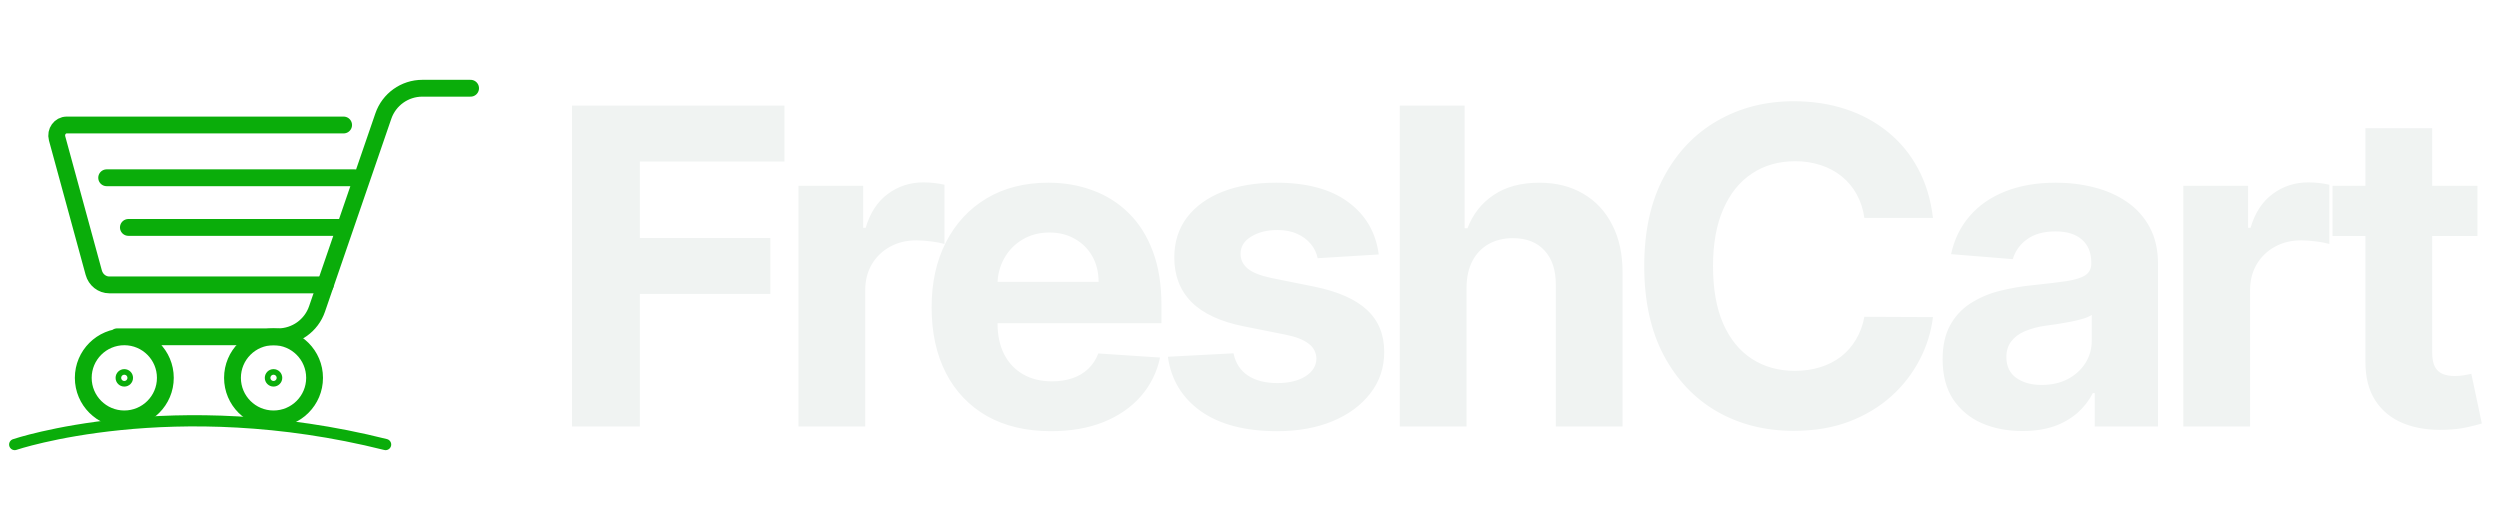
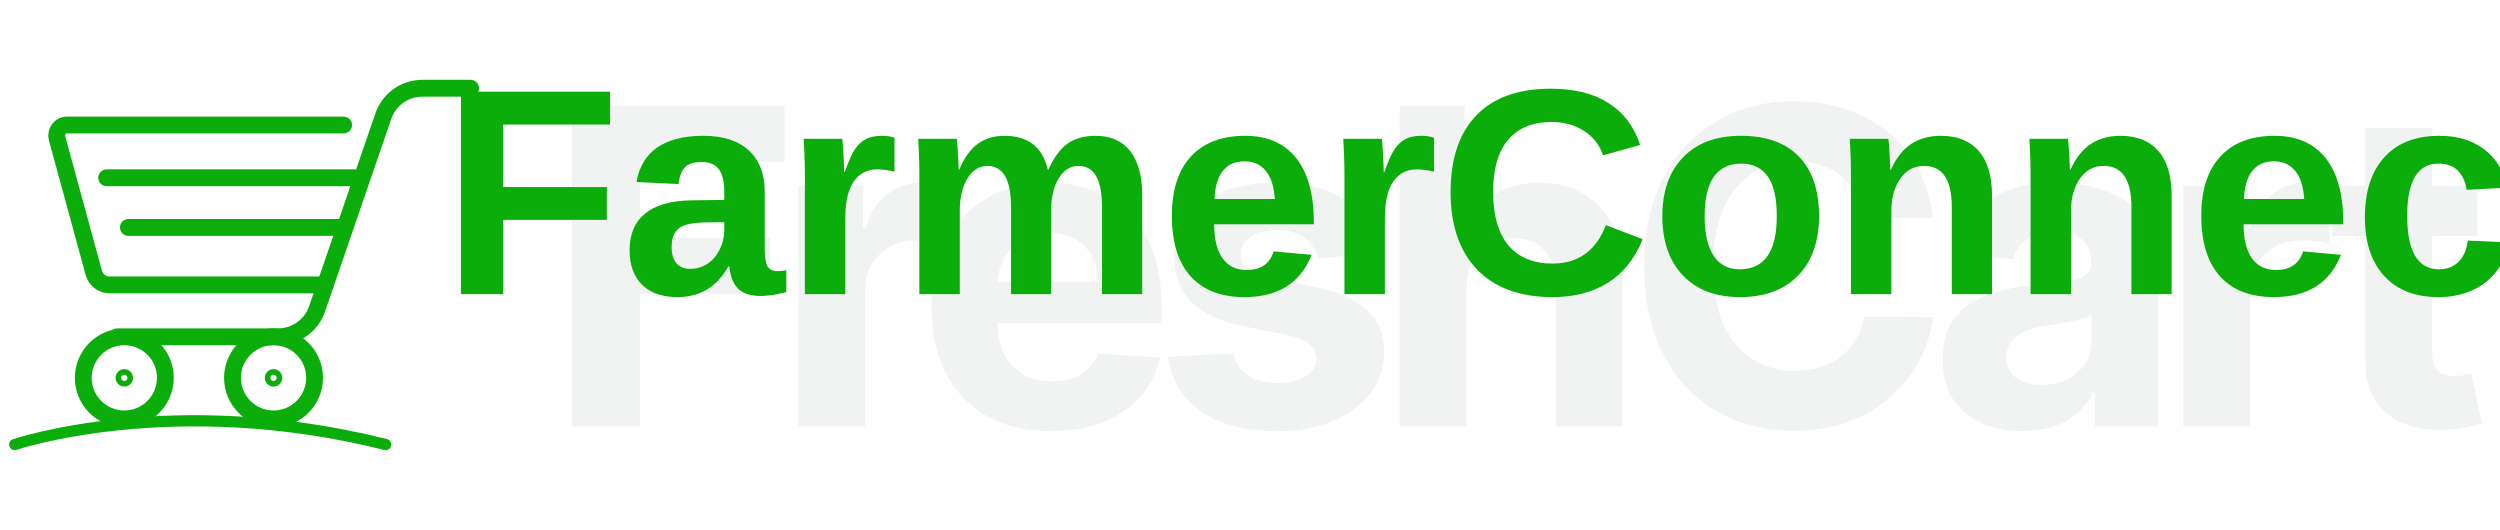
<svg xmlns="http://www.w3.org/2000/svg" width="170" height="36" fill="none">
  <path d="M38.896 29V7.182h14.446v3.803H43.51v5.199h8.874v3.803H43.51V29h-4.613zm15.4 0V12.636h4.4v2.856h.17c.299-1.016.8-1.783 1.503-2.302.703-.525 1.513-.788 2.429-.788a6.725 6.725 0 011.427.16v4.027a5.93 5.93 0 00-.884-.17 7.945 7.945 0 00-1.033-.075c-.668 0-1.265.145-1.79.436-.519.285-.93.682-1.236 1.194-.298.511-.447 1.1-.447 1.768V29h-4.539zm17.171.32c-1.683 0-3.132-.341-4.346-1.023a7.004 7.004 0 01-2.791-2.92c-.654-1.263-.98-2.758-.98-4.484 0-1.684.326-3.16.98-4.432.653-1.271 1.573-2.262 2.759-2.972 1.193-.71 2.592-1.066 4.197-1.066 1.08 0 2.085.174 3.015.522a6.683 6.683 0 012.45 1.545c.703.689 1.25 1.556 1.641 2.6.39 1.036.586 2.25.586 3.643v1.246H65.16v-2.812h9.545c0-.654-.142-1.232-.426-1.737a3.053 3.053 0 00-1.183-1.182c-.497-.291-1.076-.437-1.736-.437-.69 0-1.3.16-1.833.48a3.361 3.361 0 00-1.235 1.267 3.58 3.58 0 00-.459 1.758v2.674c0 .81.15 1.51.448 2.099.305.59.735 1.044 1.289 1.363.554.32 1.21.48 1.97.48.505 0 .967-.071 1.386-.213a2.875 2.875 0 001.076-.64 2.79 2.79 0 00.682-1.044l4.197.277a5.732 5.732 0 01-1.31 2.642c-.654.746-1.499 1.329-2.536 1.748-1.03.412-2.22.618-3.569.618zm22.288-12.017l-4.155.255a2.147 2.147 0 00-.458-.959 2.431 2.431 0 00-.927-.692c-.377-.178-.828-.266-1.353-.266-.703 0-1.296.149-1.78.447-.482.291-.724.682-.724 1.172 0 .39.157.72.47.99.312.27.848.487 1.608.65l2.961.597c1.591.327 2.777.852 3.559 1.577.78.724 1.171 1.676 1.171 2.855 0 1.072-.316 2.014-.948 2.823-.625.81-1.484 1.442-2.578 1.896-1.086.448-2.34.672-3.76.672-2.167 0-3.892-.451-5.178-1.353-1.278-.91-2.028-2.145-2.248-3.708l4.464-.234c.135.66.462 1.165.98 1.513.519.34 1.183.511 1.992.511.796 0 1.435-.153 1.918-.458.49-.313.738-.714.746-1.204a1.253 1.253 0 00-.522-1.012c-.341-.27-.867-.476-1.577-.618l-2.834-.565c-1.598-.32-2.788-.873-3.569-1.662-.774-.788-1.161-1.793-1.161-3.014 0-1.051.284-1.957.852-2.717.576-.76 1.382-1.346 2.419-1.758 1.044-.412 2.265-.618 3.664-.618 2.067 0 3.694.437 4.88 1.31 1.193.874 1.889 2.064 2.088 3.57zm5.969 2.237V29h-4.539V7.182h4.41v8.341h.193c.369-.966.965-1.722 1.789-2.269.824-.554 1.858-.83 3.1-.83 1.137 0 2.128.248 2.973.745.852.49 1.513 1.197 1.981 2.12.476.916.711 2.014.703 3.292V29h-4.538v-9.61c.007-1.008-.248-1.793-.767-2.354-.511-.56-1.229-.841-2.152-.841-.618 0-1.165.131-1.641.394a2.8 2.8 0 00-1.108 1.15c-.262.497-.397 1.098-.404 1.8zm31.718-4.72h-4.666a4.555 4.555 0 00-.522-1.608 4.097 4.097 0 00-1.012-1.215 4.455 4.455 0 00-1.428-.767 5.46 5.46 0 00-1.736-.266c-1.13 0-2.113.28-2.951.841-.838.554-1.488 1.364-1.95 2.43-.462 1.058-.692 2.343-.692 3.856 0 1.555.23 2.862.692 3.92.469 1.059 1.122 1.858 1.96 2.397.838.54 1.808.81 2.909.81.618 0 1.189-.082 1.715-.245a4.505 4.505 0 001.417-.714c.412-.32.753-.706 1.022-1.161a4.53 4.53 0 00.576-1.555l4.666.02a8.447 8.447 0 01-.906 2.899 8.686 8.686 0 01-1.928 2.482c-.802.724-1.761 1.3-2.876 1.726-1.108.419-2.362.628-3.761.628-1.946 0-3.686-.44-5.22-1.32-1.527-.881-2.734-2.156-3.622-3.825-.881-1.67-1.321-3.69-1.321-6.062 0-2.38.447-4.404 1.342-6.073.895-1.669 2.109-2.94 3.644-3.813 1.534-.881 3.259-1.321 5.177-1.321 1.264 0 2.436.177 3.516.532a8.92 8.92 0 012.887 1.556 7.993 7.993 0 012.045 2.482c.533.98.874 2.102 1.023 3.366zm6.089 14.489c-1.044 0-1.975-.181-2.791-.543a4.493 4.493 0 01-1.939-1.63c-.469-.725-.703-1.627-.703-2.706 0-.91.166-1.673.5-2.29a4.06 4.06 0 011.364-1.492 6.614 6.614 0 011.96-.852 14.954 14.954 0 012.323-.405c.951-.1 1.718-.192 2.301-.277.582-.093 1.005-.228 1.267-.405.263-.178.395-.44.395-.788v-.064c0-.675-.213-1.197-.64-1.566-.419-.37-1.015-.555-1.789-.555-.817 0-1.467.182-1.95.544a2.504 2.504 0 00-.959 1.342l-4.197-.34c.213-.995.632-1.854 1.257-2.579.625-.731 1.431-1.292 2.418-1.683.995-.398 2.145-.597 3.452-.597.909 0 1.779.107 2.61.32.838.213 1.58.543 2.227.99a4.813 4.813 0 011.544 1.726c.377.697.565 1.531.565 2.504V29h-4.304v-2.27h-.128a4.611 4.611 0 01-1.055 1.354 4.88 4.88 0 01-1.587.905c-.618.213-1.332.32-2.141.32zm1.3-3.132c.667 0 1.257-.131 1.768-.394.511-.27.913-.632 1.204-1.087.291-.455.437-.97.437-1.545v-1.736a2.446 2.446 0 01-.586.256 10.75 10.75 0 01-.821.202c-.305.057-.61.11-.916.16l-.831.117a5.61 5.61 0 00-1.395.373c-.398.17-.707.401-.927.692-.22.284-.331.64-.331 1.066 0 .617.224 1.09.672 1.416.454.32 1.029.48 1.726.48zM148.467 29V12.636h4.4v2.856h.17c.299-1.016.799-1.783 1.502-2.302.704-.525 1.513-.788 2.429-.788a6.697 6.697 0 011.428.16v4.027a5.934 5.934 0 00-.884-.17 7.955 7.955 0 00-1.034-.075c-.667 0-1.264.145-1.789.436a3.21 3.21 0 00-1.236 1.194c-.299.511-.448 1.1-.448 1.768V29h-4.538zm19.999-16.364v3.41h-9.854v-3.41h9.854zm-7.617-3.92h4.539v15.256c0 .419.064.745.191.98.128.227.306.387.533.48.234.091.504.138.81.138.213 0 .426-.018.639-.054.213-.042.376-.074.49-.095l.714 3.377c-.228.07-.547.152-.959.245-.412.099-.913.16-1.502.18-1.094.043-2.053-.102-2.877-.436-.816-.334-1.452-.852-1.907-1.555-.454-.704-.678-1.591-.671-2.664V8.716z" fill="#F0F3F2" />
  <path d="M8.453 28.485a2.791 2.791 0 100-5.582 2.791 2.791 0 000 5.582zm-1.2-16.397h16.885M8.73 15.465H23.4M7.97 22.902h10.935c1.198 0 2.265-.76 2.654-1.894l4.508-13.114A2.806 2.806 0 0128.72 6H32" stroke="#0AAD0A" stroke-width="1.144" stroke-miterlimit="10" stroke-linecap="round" />
  <path d="M8.453 26.097a.403.403 0 100-.806.403.403 0 000 .806z" stroke="#0AAD0A" stroke-width=".381" stroke-miterlimit="10" stroke-linecap="round" />
  <path d="M18.6 28.485a2.791 2.791 0 100-5.582 2.791 2.791 0 000 5.582z" stroke="#0AAD0A" stroke-width="1.144" stroke-miterlimit="10" stroke-linecap="round" />
  <path d="M18.6 26.097a.403.403 0 100-.806.403.403 0 000 .806z" stroke="#0AAD0A" stroke-width=".381" stroke-miterlimit="10" stroke-linecap="round" />
  <path d="M22.122 19.373H7.432c-.491 0-.923-.341-1.058-.837L3.882 9.409c-.124-.455.202-.909.654-.909h18.83" stroke="#0AAD0A" stroke-width="1.144" stroke-miterlimit="10" stroke-linecap="round" />
  <path d="M1 30.228s10.735-3.632 25.221 0" stroke="#0AAD0A" stroke-width=".763" stroke-miterlimit="10" stroke-linecap="round" />
+   <text x="30" y="20" font-family="Arial" font-size="20" font-weight="bold" fill="#0AAD0A">FarmerConnect</text>
</svg>
